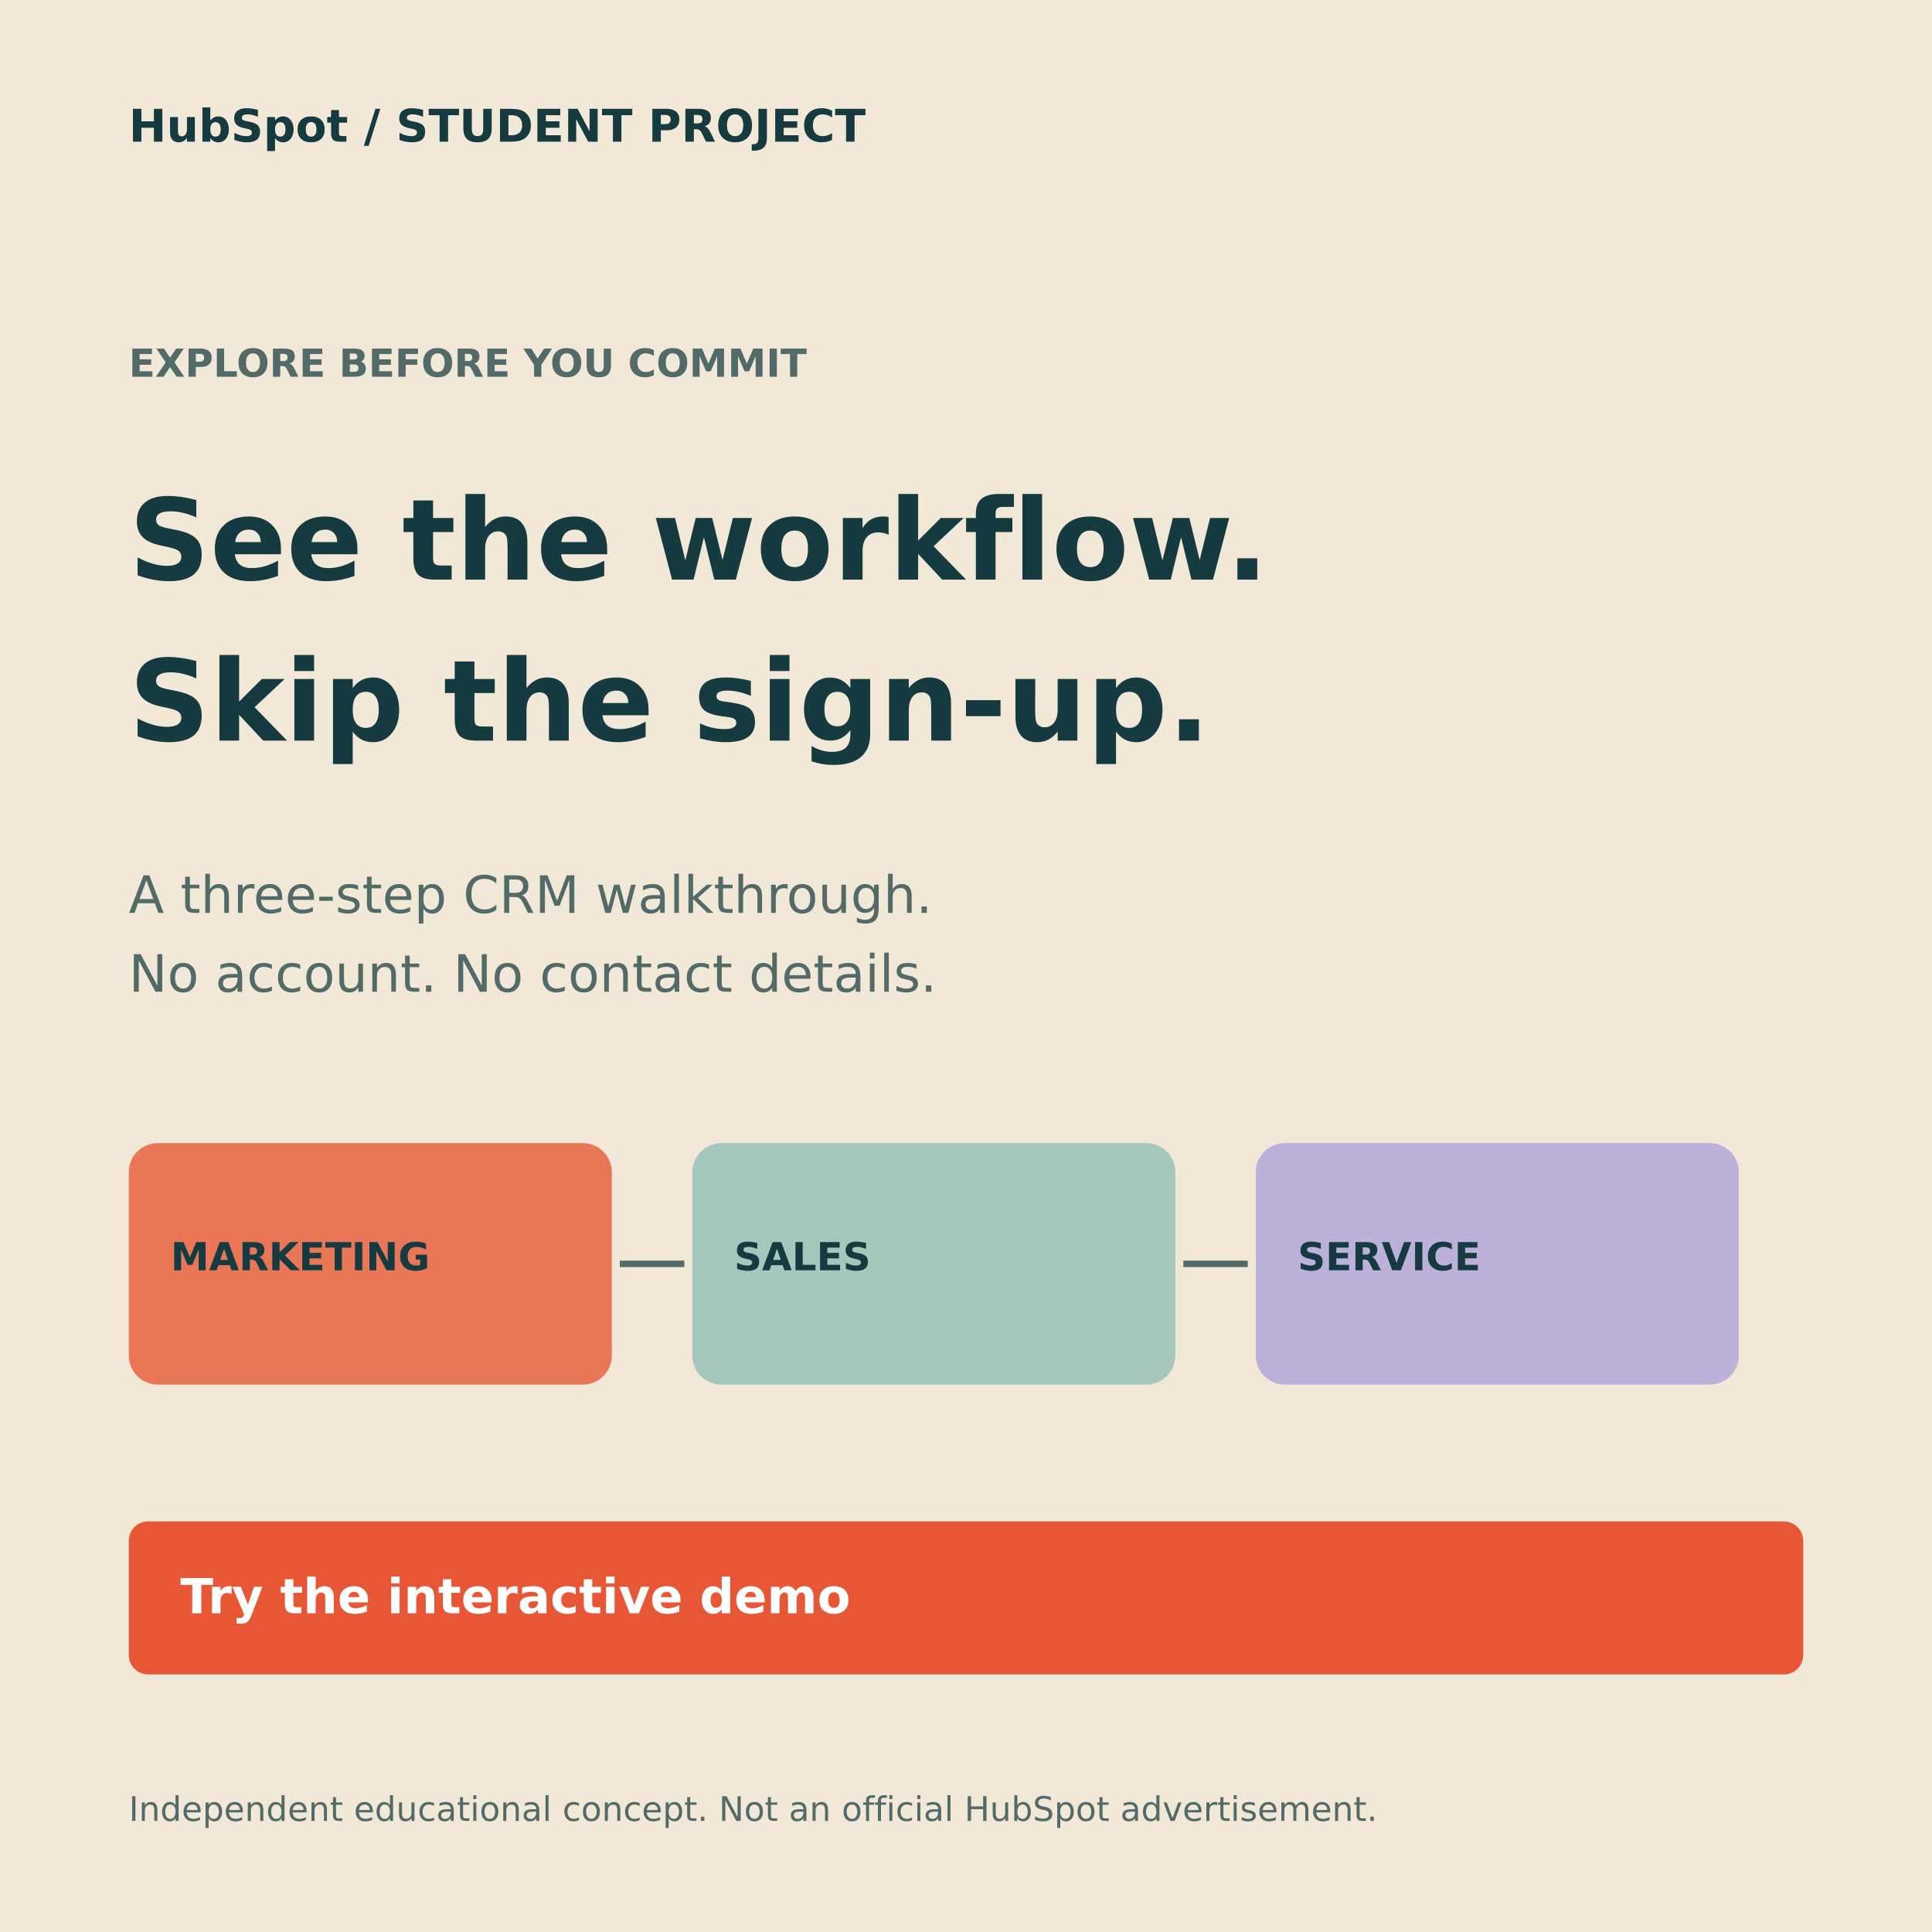
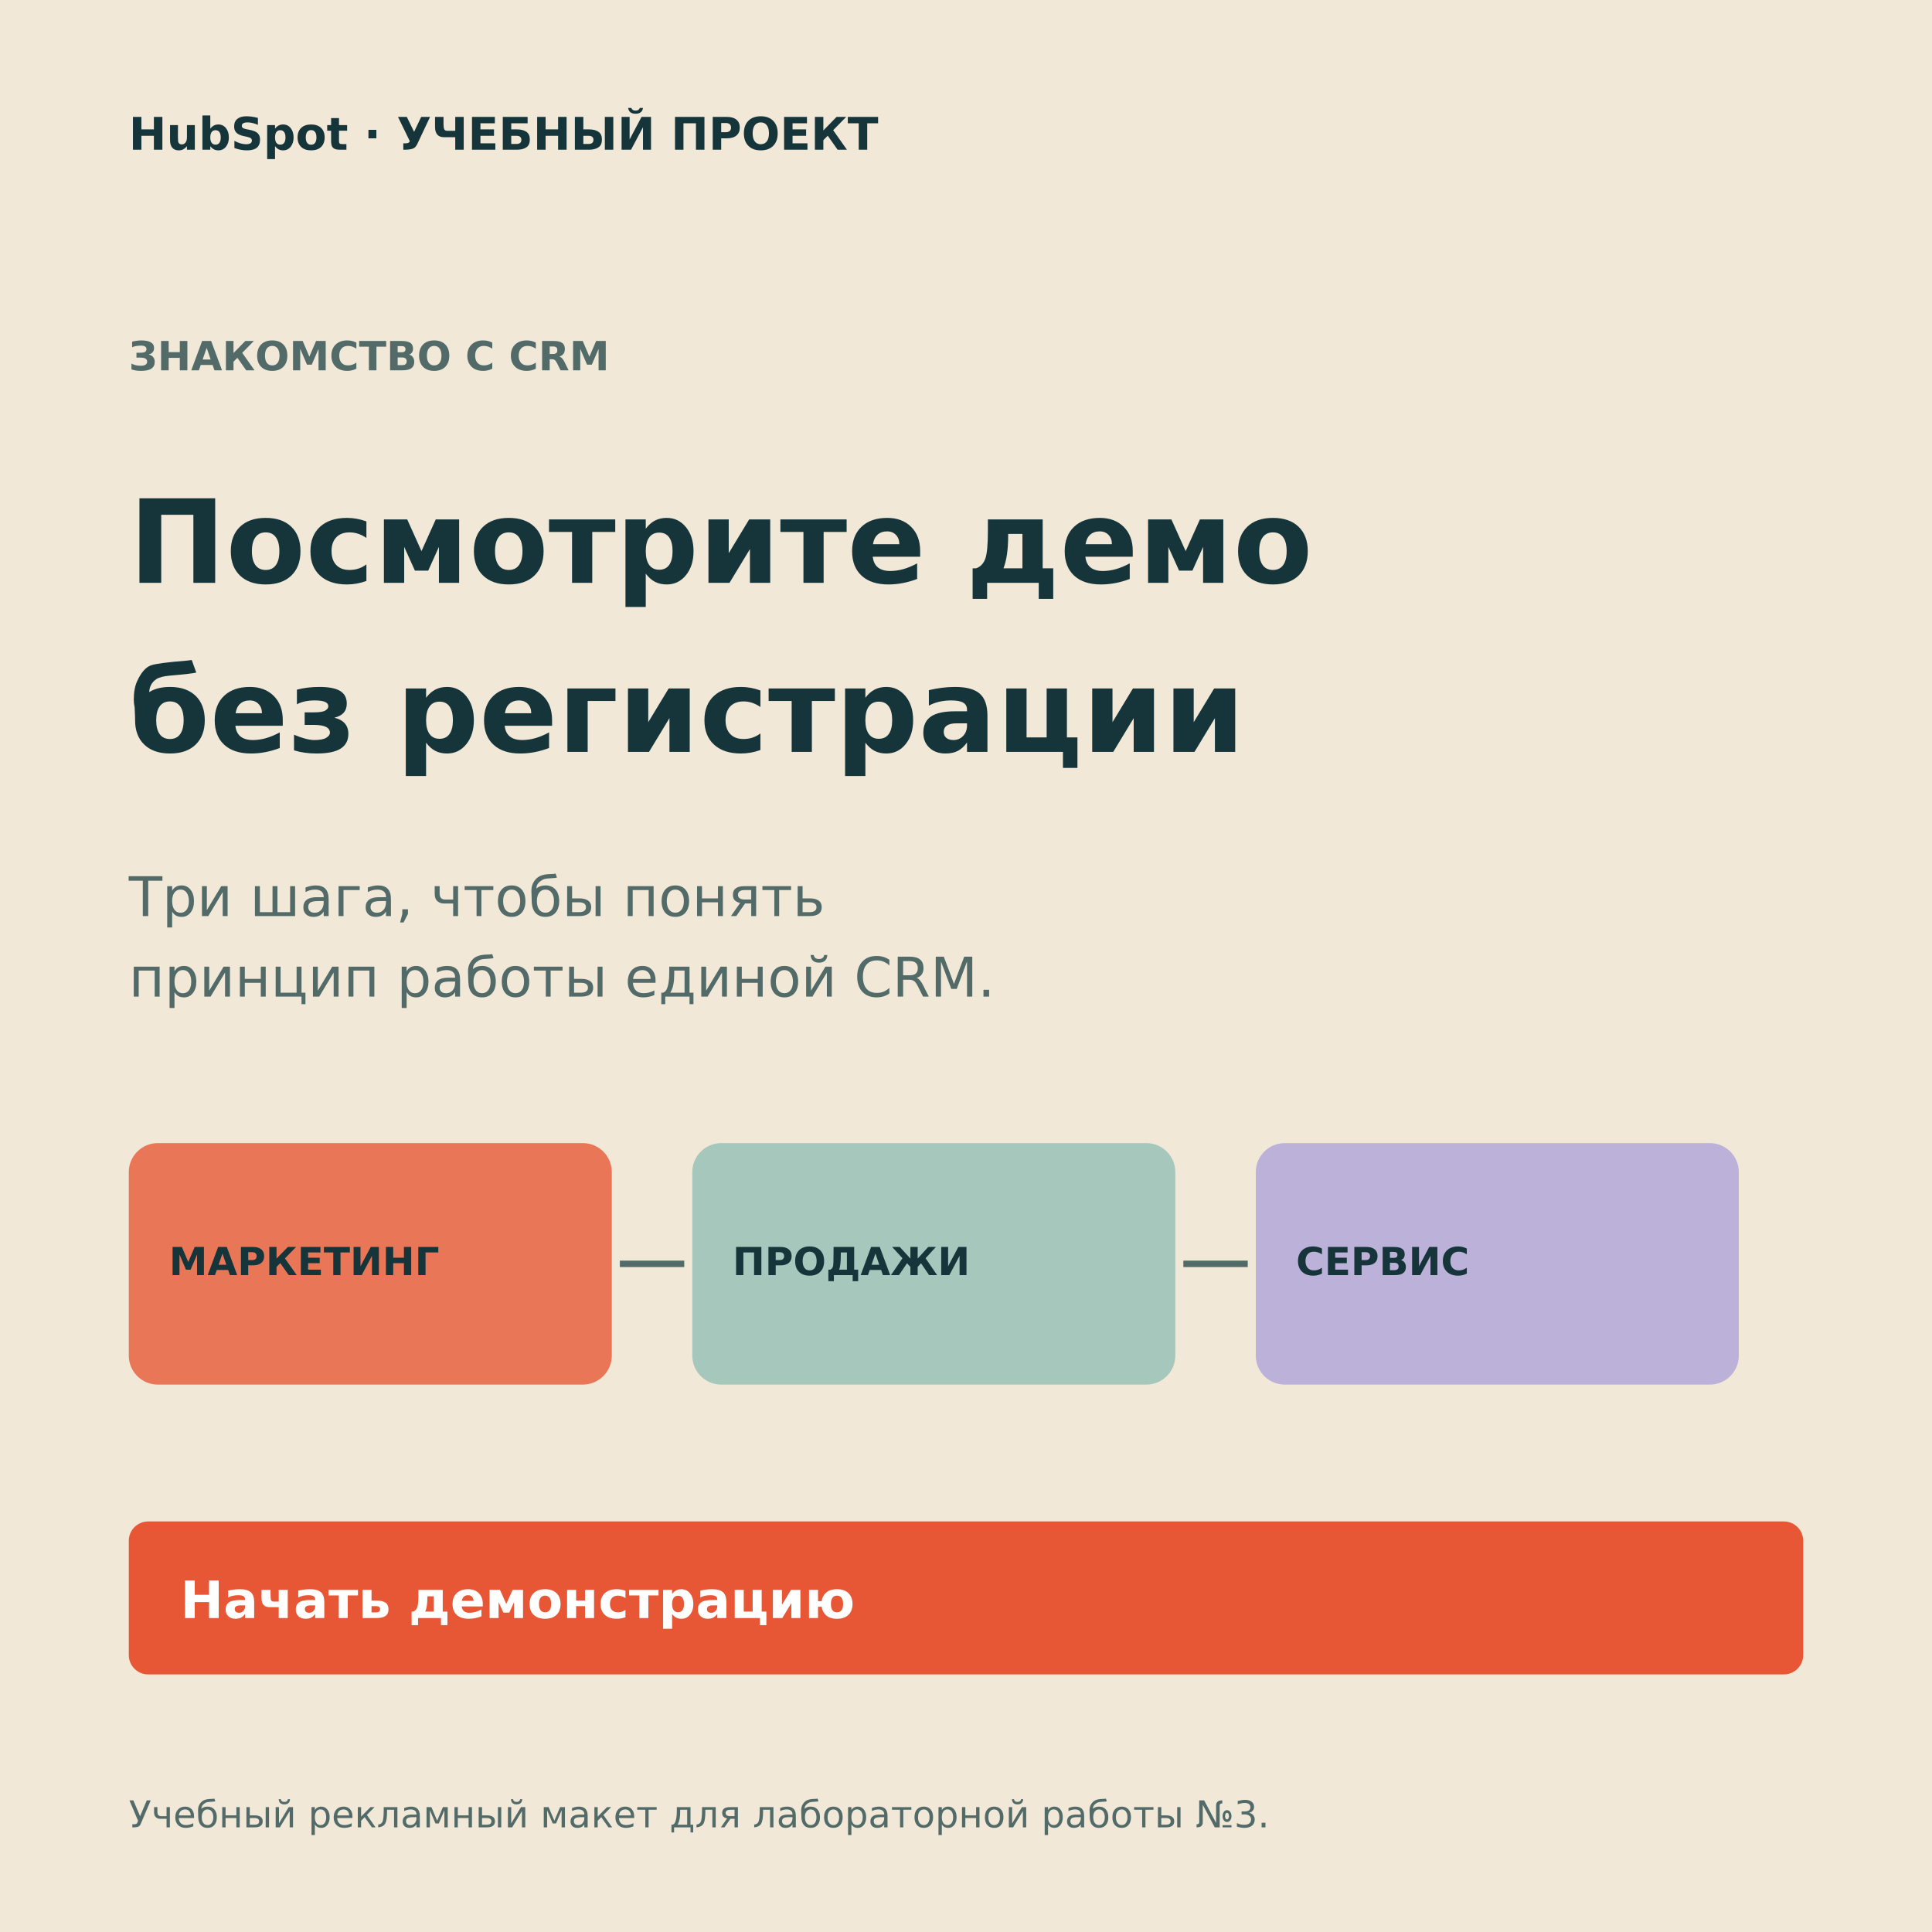
- <svg xmlns="http://www.w3.org/2000/svg" width="1200" height="1200" viewBox="0 0 1200 1200">
+ <svg xmlns="http://www.w3.org/2000/svg" xml:lang="ru" width="1200" height="1200" viewBox="0 0 1200 1200">
  <rect width="1200" height="1200" fill="#f2e8d8" />
-   <text x="80" y="88" font-family="DejaVu Sans,Arial,sans-serif" font-size="28" font-weight="700" fill="#153a40">HubSpot / STUDENT PROJECT</text>
-   <text x="80" y="234" font-family="DejaVu Sans,Arial,sans-serif" font-size="24" font-weight="700" fill="#526b69">EXPLORE BEFORE YOU COMMIT</text>
-   <text x="80" y="360" font-family="DejaVu Sans,Arial,sans-serif" font-size="70" font-weight="700" fill="#153a40">See the workflow.</text>
-   <text x="80" y="460" font-family="DejaVu Sans,Arial,sans-serif" font-size="70" font-weight="700" fill="#153a40">Skip the sign-up.</text>
-   <text x="80" y="567" font-family="DejaVu Sans,Arial,sans-serif" font-size="32" font-weight="400" fill="#526b69">A three-step CRM walkthrough.</text>
-   <text x="80" y="616" font-family="DejaVu Sans,Arial,sans-serif" font-size="32" font-weight="400" fill="#526b69">No account. No contact details.</text>
+   <text x="80" y="93" font-family="DejaVu Sans,Arial,sans-serif" font-size="28" font-weight="700" fill="#16353b">HubSpot · УЧЕБНЫЙ ПРОЕКТ</text>
+   <text x="80" y="230" font-family="DejaVu Sans,Arial,sans-serif" font-size="25" font-weight="700" fill="#526b69">ЗНАКОМСТВО С CRM</text>
+   <text x="80" y="362" font-family="DejaVu Sans,Arial,sans-serif" font-size="72" font-weight="700" fill="#16353b">Посмотрите демо</text>
+   <text x="80" y="467" font-family="DejaVu Sans,Arial,sans-serif" font-size="72" font-weight="700" fill="#16353b">без регистрации</text>
+   <text x="80" y="569" font-family="DejaVu Sans,Arial,sans-serif" font-size="34" font-weight="400" fill="#526b69">Три шага, чтобы понять</text>
+   <text x="80" y="619" font-family="DejaVu Sans,Arial,sans-serif" font-size="34" font-weight="400" fill="#526b69">принцип работы единой CRM.</text>
  <rect x="80" y="710" width="300" height="150" rx="18" fill="#ea7658" />
-   <text x="106" y="789" font-family="DejaVu Sans,Arial,sans-serif" font-size="24" font-weight="700" fill="#153a40">MARKETING</text>
+   <text x="105" y="792" font-family="DejaVu Sans,Arial,sans-serif" font-size="24" font-weight="700" fill="#16353b">МАРКЕТИНГ</text>
  <path d="M385 785h40" stroke="#526b69" stroke-width="4" />
  <rect x="430" y="710" width="300" height="150" rx="18" fill="#a5c7bc" />
-   <text x="456" y="789" font-family="DejaVu Sans,Arial,sans-serif" font-size="24" font-weight="700" fill="#153a40">SALES</text>
+   <text x="455" y="792" font-family="DejaVu Sans,Arial,sans-serif" font-size="24" font-weight="700" fill="#16353b">ПРОДАЖИ</text>
  <path d="M735 785h40" stroke="#526b69" stroke-width="4" />
  <rect x="780" y="710" width="300" height="150" rx="18" fill="#bcb1d9" />
-   <text x="806" y="789" font-family="DejaVu Sans,Arial,sans-serif" font-size="24" font-weight="700" fill="#153a40">SERVICE</text>
+   <text x="805" y="792" font-family="DejaVu Sans,Arial,sans-serif" font-size="24" font-weight="700" fill="#16353b">СЕРВИС</text>
  <rect x="80" y="945" width="1040" height="95" rx="12" fill="#e85735" />
-   <text x="112" y="1002" font-family="DejaVu Sans,Arial,sans-serif" font-size="30" font-weight="700" fill="white">Try the interactive demo</text>
-   <text x="80" y="1131" font-family="DejaVu Sans,Arial,sans-serif" font-size="21" font-weight="400" fill="#526b69">Independent educational concept. Not an official HubSpot advertisement.</text>
+   <text x="112" y="1005" font-family="DejaVu Sans,Arial,sans-serif" font-size="32" font-weight="700" fill="#ffffff">Начать демонстрацию</text>
+   <text x="80" y="1135" font-family="DejaVu Sans,Arial,sans-serif" font-size="23" font-weight="400" fill="#526b69">Учебный рекламный макет для лабораторной работы №3.</text>
</svg>
